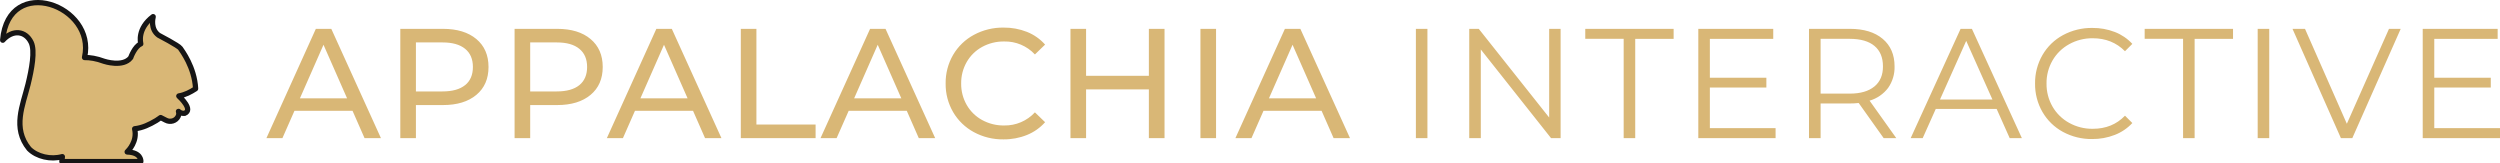
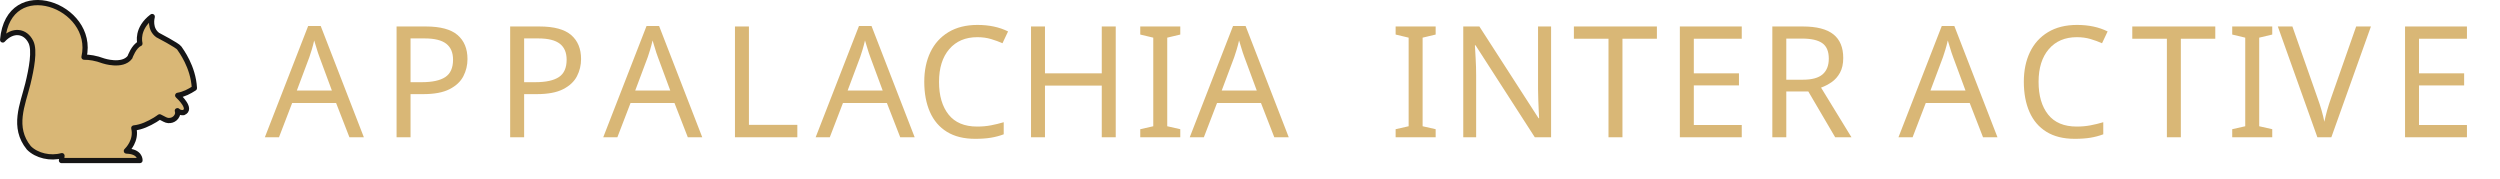
- <svg xmlns="http://www.w3.org/2000/svg" xmlns:xlink="http://www.w3.org/1999/xlink" width="1473.19" height="96">
+ <svg xmlns="http://www.w3.org/2000/svg" xmlns:xlink="http://www.w3.org/1999/xlink" width="1482.39" height="105.59">
  <defs>
-     <symbol id="Squirrel_Filled_-_Gold" data-name="Squirrel Filled - Gold" viewBox="0 0 376.85 312.17">
-       <path id="Squirrel_Filled" data-name="Squirrel Filled" d="M350.92 215.39s-6.69 1-11.43-3.64a.16.16 0 0 0-.27.17 11.54 11.54 0 0 1-.54 9.19c-4.14 8.75-15 12-23.5 7.36l-9.78-5a.17.17 0 0 0-.18 0c-.54.41-3.6 2.74-8.25 5.67-12.86 7.61-25.77 13.93-40.9 15.62a.17.17 0 0 0-.15.2c5.72 23.73-11.66 41.3-14.19 43.69a.17.17 0 0 0 .12.29c25.93.67 26 16.27 25.89 18a.17.17 0 0 1-.17.16H117.75a.17.17 0 0 1-.17-.19l1-9a.17.17 0 0 0-.21-.18c-21.62 6.11-48.22.26-63.22-14.95-32-39.47-11.75-82.54-1.93-122.18 7.11-29 13.73-64.17 5.93-80.17-10.68-21.93-34.77-25-53.81-4a.17.17 0 0 1-.3-.13c11-126 178.17-66 155.65 32.86a.16.16 0 0 0 .16.21c9.79-.19 22.5 1.71 37.15 7.18 0 0 35.93 11.88 50.43-6.89.28-.8 7.67-21.4 19.17-26.24a.17.17 0 0 0 .1-.2c-.6-2.15-7.15-28.53 23.25-51.61a.17.17 0 0 1 .27.17c-.88 3.37-5.38 23.63 10.32 35.19.76.39 38.13 19.88 41.31 24.81s26.8 35.52 29 76.8a.15.15 0 0 1-.07.15c-9.86 6.32-19.65 11.59-31.77 13.65a.17.17 0 0 0-.09.29c2.81 2.58 27.82 26.08 11.09 32.67zm-118.18 91.29" style="stroke:#161515;stroke-miterlimit:7.57;stroke-width:10px;fill:#d9b776" />
+     <symbol id="a" viewBox="0 0 376.85 312.17">
+       <path d="M350.92 215.39s-6.69 1-11.43-3.64a.16.16 0 0 0-.27.17 11.54 11.54 0 0 1-.54 9.19c-4.14 8.75-15 12-23.5 7.36l-9.78-5a.17.17 0 0 0-.18 0c-.54.41-3.6 2.74-8.25 5.67-12.86 7.61-25.77 13.93-40.9 15.62a.17.17 0 0 0-.15.2c5.72 23.73-11.66 41.3-14.19 43.69a.17.17 0 0 0 .12.29c25.93.67 26 16.27 25.89 18a.17.17 0 0 1-.17.16H117.75a.17.17 0 0 1-.17-.19l1-9a.17.17 0 0 0-.21-.18c-21.62 6.11-48.22.26-63.22-14.95-32-39.47-11.75-82.54-1.93-122.18 7.11-29 13.73-64.17 5.93-80.17-10.68-21.93-34.77-25-53.81-4a.17.17 0 0 1-.3-.13c11-126 178.17-66 155.65 32.86a.16.16 0 0 0 .16.21c9.79-.19 22.5 1.71 37.15 7.18 0 0 35.93 11.88 50.43-6.89.28-.8 7.67-21.4 19.17-26.24a.17.17 0 0 0 .1-.2c-.6-2.15-7.15-28.53 23.25-51.61a.17.17 0 0 1 .27.17c-.88 3.37-5.38 23.63 10.32 35.19.76.39 38.13 19.88 41.31 24.81s26.8 35.52 29 76.8a.15.15 0 0 1-.07.15c-9.86 6.32-19.65 11.59-31.77 13.65a.17.17 0 0 0-.09.29c2.81 2.58 27.82 26.08 11.09 32.67zm-118.18 91.29" style="stroke:#161515;stroke-miterlimit:7.57;stroke-width:10px;fill:#d9b776" />
    </symbol>
-     <style>.cls-2{fill:#d9b776}</style>
  </defs>
-   <g id="Layer_2" data-name="Layer 2">
-     <g id="Logos">
-       <g id="Main_Colors" data-name="Main Colors">
-         <g id="Squirrel_Stripe_Logo" data-name="Squirrel Stripe Logo">
-           <use width="376.84" height="312.17" transform="scale(.31)" xlink:href="#Squirrel_Filled_-_Gold" />
-           <path class="cls-2" d="M207.74 65.29h-34.22l-7.09 16.1H157L186.12 17h9.11l29.25 64.4h-9.66zm-3.22-7.36-13.89-31.55-13.89 31.55zM280.7 23q7.17 6 7.17 16.47t-7.17 16.44q-7.18 6-19.69 6h-15.92v19.5h-9.2V17H261q12.52 0 19.7 6zm-6.63 27.19q4.6-3.73 4.6-10.72t-4.6-10.72Q269.47 25 260.73 25h-15.64v28.88h15.64q8.75 0 13.34-3.72zM348 23q7.17 6 7.17 16.47T348 55.91q-7.19 6-19.69 6h-15.88v19.5h-9.2V17h25.12q12.51 0 19.65 6zm-6.63 27.19q4.6-3.73 4.6-10.72t-4.6-10.72Q336.82 25 328.07 25h-15.64v28.88h15.64q8.74 0 13.34-3.72zM408.39 65.29h-34.22l-7.09 16.1h-9.47L386.77 17h9.11l29.25 64.4h-9.66zm-3.22-7.36-13.89-31.55-13.89 31.55zM436.54 17h9.2v56.4h34.87v8h-44.07zM534.34 65.29h-34.23L493 81.39h-9.48L512.72 17h9.1l29.26 64.4h-9.66zm-3.22-7.36-13.9-31.55-13.89 31.55zM573.85 77.85a31.45 31.45 0 0 1-12.19-11.78 32.64 32.64 0 0 1-4.42-16.88 32.69 32.69 0 0 1 4.42-16.88 31.39 31.39 0 0 1 12.24-11.78 35.81 35.81 0 0 1 17.47-4.27 36.5 36.5 0 0 1 13.81 2.53 28.22 28.22 0 0 1 10.67 7.49l-6 5.8a24 24 0 0 0-18.13-7.64 26.35 26.35 0 0 0-13 3.22 23.43 23.43 0 0 0-9.06 8.88 24.82 24.82 0 0 0-3.27 12.65 24.82 24.82 0 0 0 3.27 12.65 23.43 23.43 0 0 0 9.06 8.88 26.24 26.24 0 0 0 13 3.22 24.06 24.06 0 0 0 18.13-7.73l6 5.8a28.61 28.61 0 0 1-10.72 7.54 36.22 36.22 0 0 1-13.85 2.58 35.55 35.55 0 0 1-17.43-4.28zM686.23 17v64.4H677V52.69h-37v28.7h-9.2V17h9.2v27.68h37V17zM707.39 17h9.2v64.4h-9.2zM778.78 65.29h-34.23l-7.08 16.1H728L757.16 17h9.11l29.25 64.4h-9.66zm-3.22-7.36-13.89-31.55-13.9 31.55zM834.35 17h6.8v64.4h-6.8zM919.63 17v64.4H914l-41.4-52.25v52.24h-6.81V17h5.61l41.49 52.26V17zM956.79 22.88h-22.63V17h52.07v5.89H963.6v58.5h-6.81zM1046.31 75.5v5.89h-45.54V17h44.16v5.89h-37.35v22.9h33.3v5.79h-33.3V75.5zM1110 81.39l-14.72-20.7a45.08 45.08 0 0 1-5.15.28h-17.29v20.42H1066V17h24.1q12.33 0 19.32 5.89t7 16.19a21 21 0 0 1-3.81 12.74 21.12 21.12 0 0 1-10.91 7.5l15.74 22.08zm-5.42-30.45q5.06-4.23 5-11.87 0-7.82-5-12t-14.63-4.19h-17.11v32.29h17.11q9.54 0 14.6-4.23zM1176.58 64.19h-35.88l-7.7 17.2h-7.08L1155.33 17h6.67l29.44 64.4h-7.17zm-2.48-5.52-15.46-34.59-15.46 34.59zM1215.63 77.71A31 31 0 0 1 1203.58 66a32.75 32.75 0 0 1-4.37-16.79 32.77 32.77 0 0 1 4.37-16.79 30.89 30.89 0 0 1 12.1-11.73 35.43 35.43 0 0 1 17.3-4.23 35.87 35.87 0 0 1 13.24 2.39 27.59 27.59 0 0 1 10.31 7l-4.33 4.33q-7.54-7.63-19-7.64a28 28 0 0 0-13.89 3.5 25.53 25.53 0 0 0-9.8 9.57 26.49 26.49 0 0 0-3.54 13.61 26.55 26.55 0 0 0 3.54 13.62 25.53 25.53 0 0 0 9.8 9.57 28 28 0 0 0 13.89 3.49q11.6 0 19-7.73l4.33 4.33a27.85 27.85 0 0 1-10.35 7 35.71 35.71 0 0 1-13.3 2.43 35.15 35.15 0 0 1-17.25-4.22zM1286.43 22.88h-22.63V17h52.07v5.89h-22.63v58.5h-6.81zM1330.4 17h6.81v64.4h-6.81zM1414.68 17l-28.52 64.4h-6.72L1350.92 17h7.36l24.66 55.94L1407.77 17zM1473.19 75.5v5.89h-45.54V17h44.16v5.89h-37.35v22.9h33.3v5.79h-33.3V75.5z" />
-         </g>
-       </g>
-     </g>
-   </g>
+   <use width="376.84" height="312.17" transform="scale(.31)" xlink:href="#a" />
+   <text transform="translate(157.05 81.39)" style="font-size:92px;font-family:Montserrat-Medium,Montserrat;font-weight:500;letter-spacing:.02em;fill:#d9b776">A<tspan x="69.18" y="0" style="letter-spacing:.01em">P</tspan>
+     <tspan x="136.53" y="0" style="letter-spacing:-.02em">P</tspan>
+     <tspan x="200.65" y="0">A</tspan>
+     <tspan x="269.83" y="0" style="letter-spacing:.02em">L</tspan>
+     <tspan x="326.6" y="0" style="letter-spacing:.02em">ACHIA </tspan>
+     <tspan x="666.81" y="0" style="letter-spacing:.04em;font-family:Montserrat-Regular,Montserrat;font-weight:400">INTER</tspan>
+     <tspan x="968.66" y="0" style="letter-spacing:.03em;font-family:Montserrat-Regular,Montserrat;font-weight:400">A</tspan>
+     <tspan x="1037.38" y="0" style="letter-spacing:.03em;font-family:Montserrat-Regular,Montserrat;font-weight:400">C</tspan>
+     <tspan x="1106.38" y="0" style="letter-spacing:.04em;font-family:Montserrat-Regular,Montserrat;font-weight:400">T</tspan>
+     <tspan x="1162.87" y="0" style="letter-spacing:.03em;font-family:Montserrat-Regular,Montserrat;font-weight:400">I</tspan>
+     <tspan x="1193.6" y="0" style="letter-spacing:.03em;font-family:Montserrat-Regular,Montserrat;font-weight:400">V</tspan>
+     <tspan x="1260.11" y="0" style="letter-spacing:.04em;font-family:Montserrat-Regular,Montserrat;font-weight:400">E</tspan>
+   </text>
</svg>
